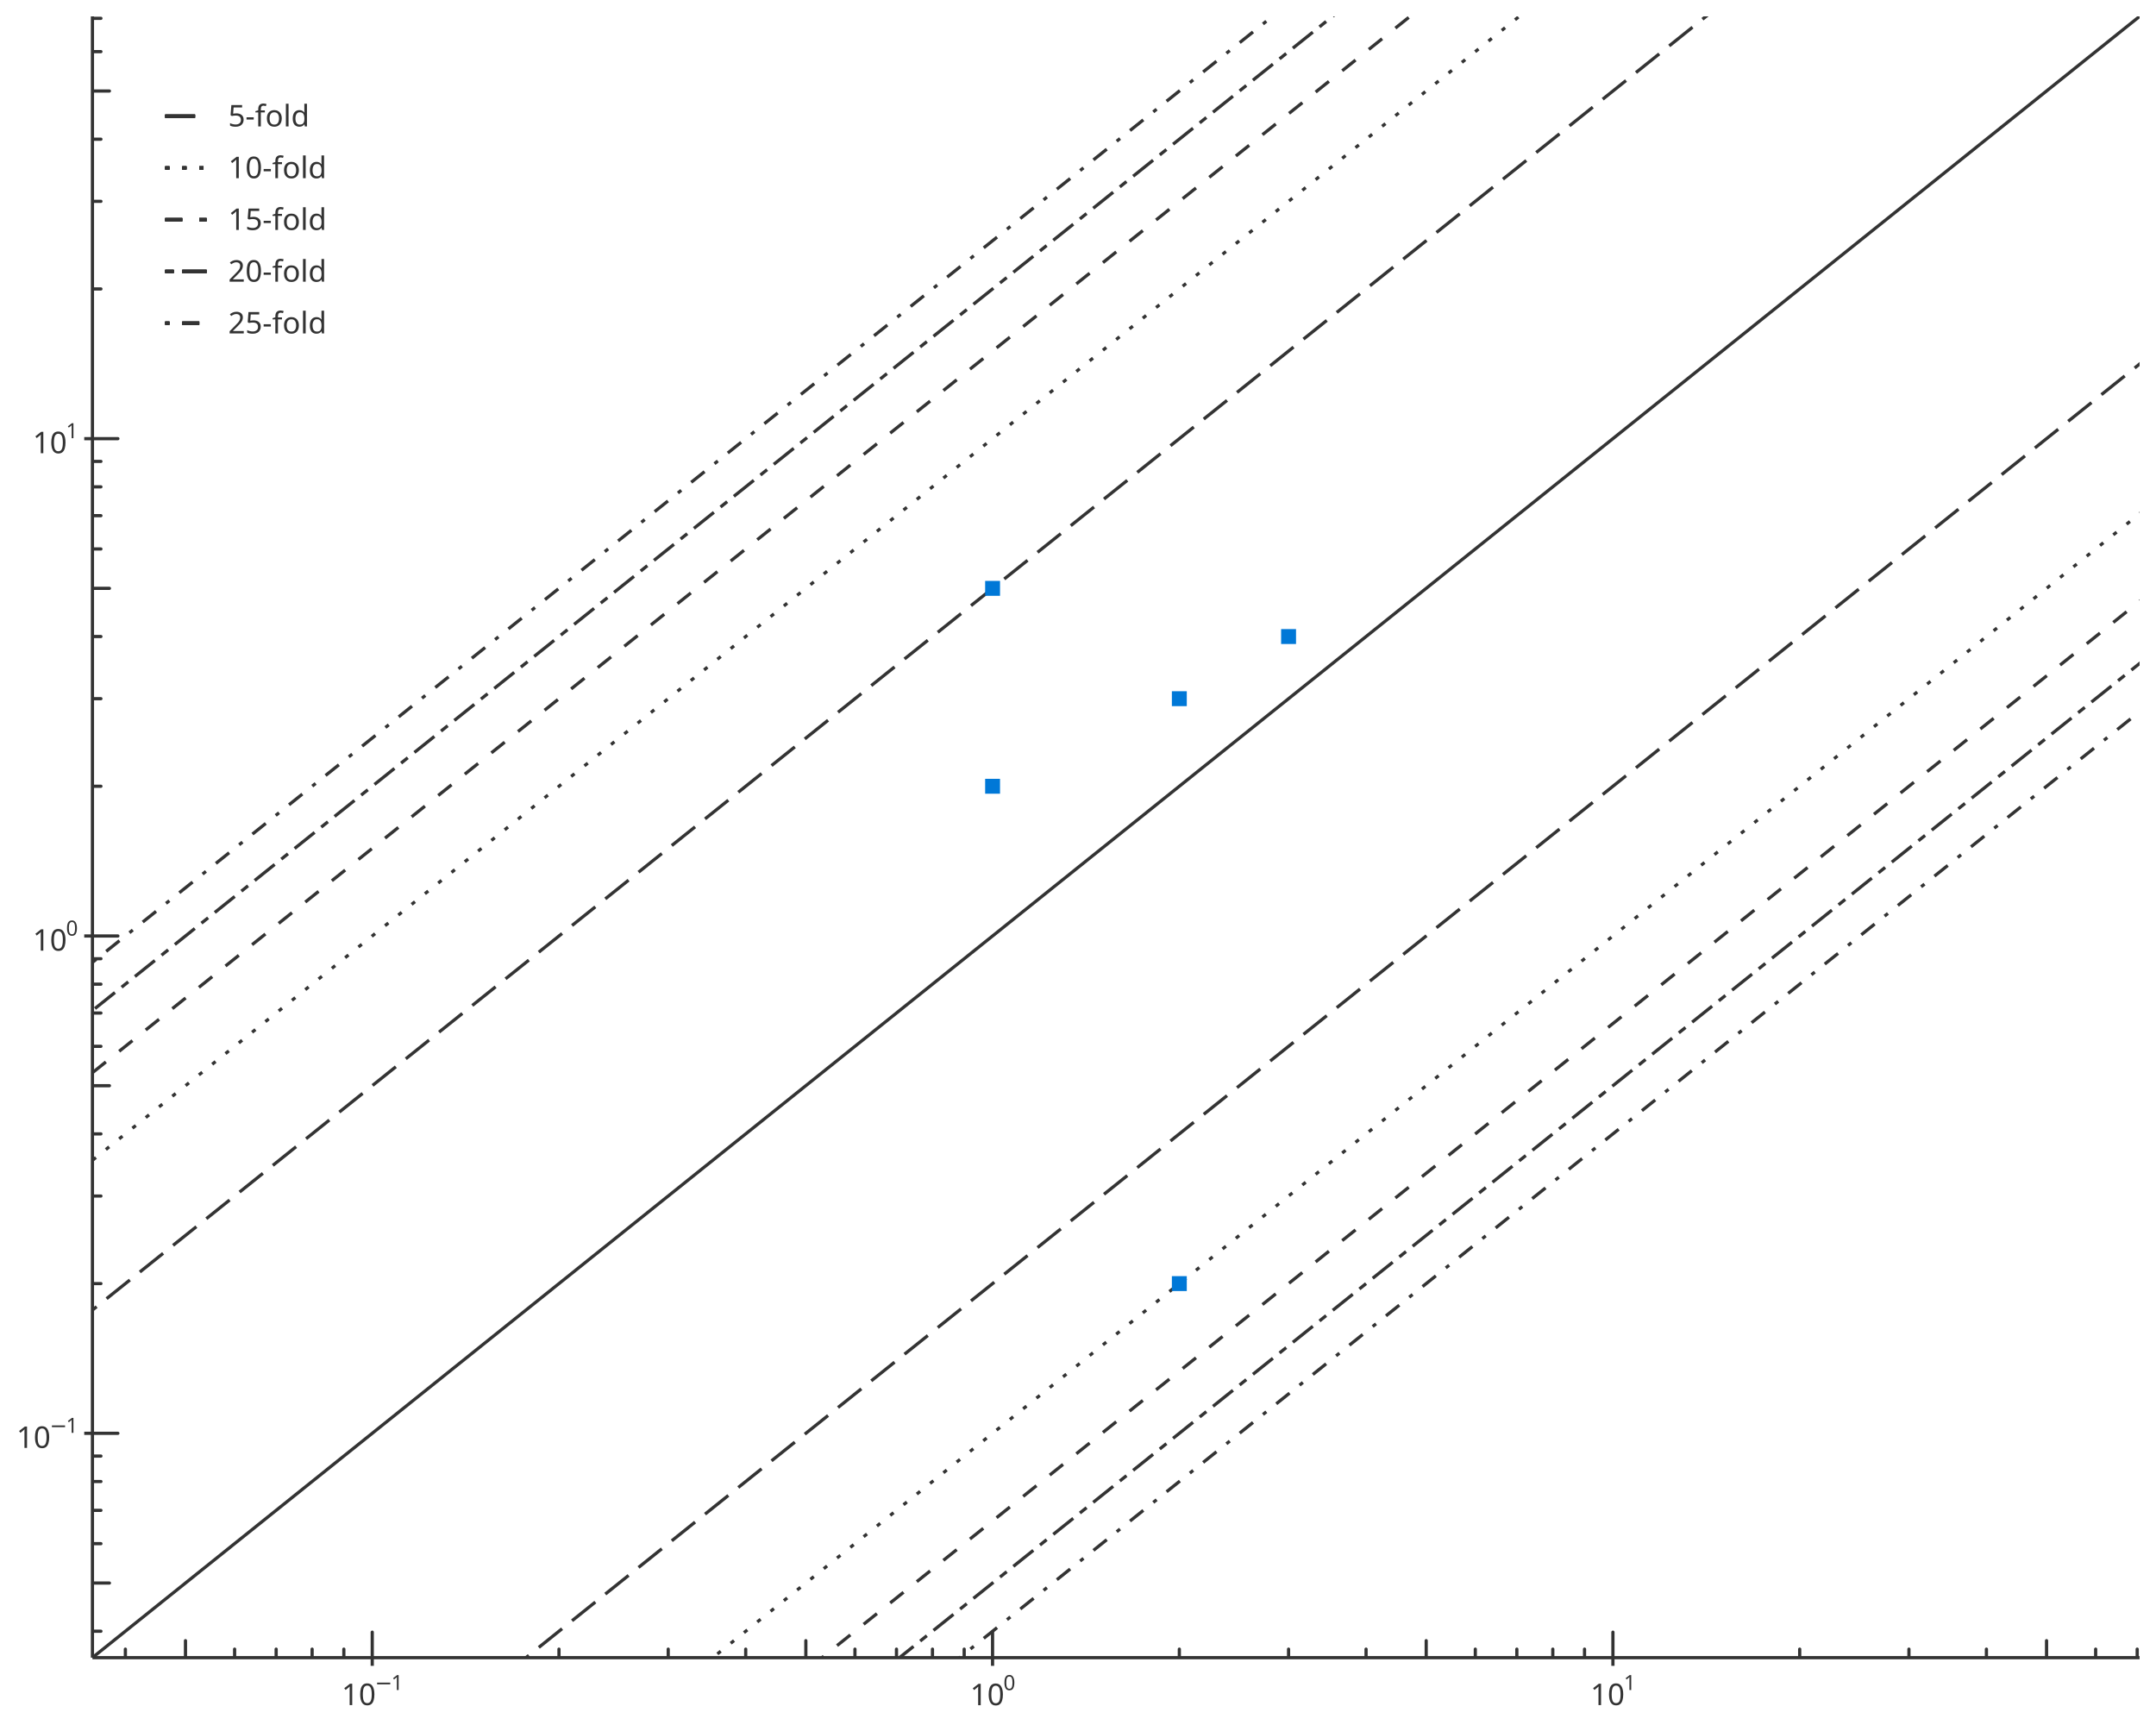
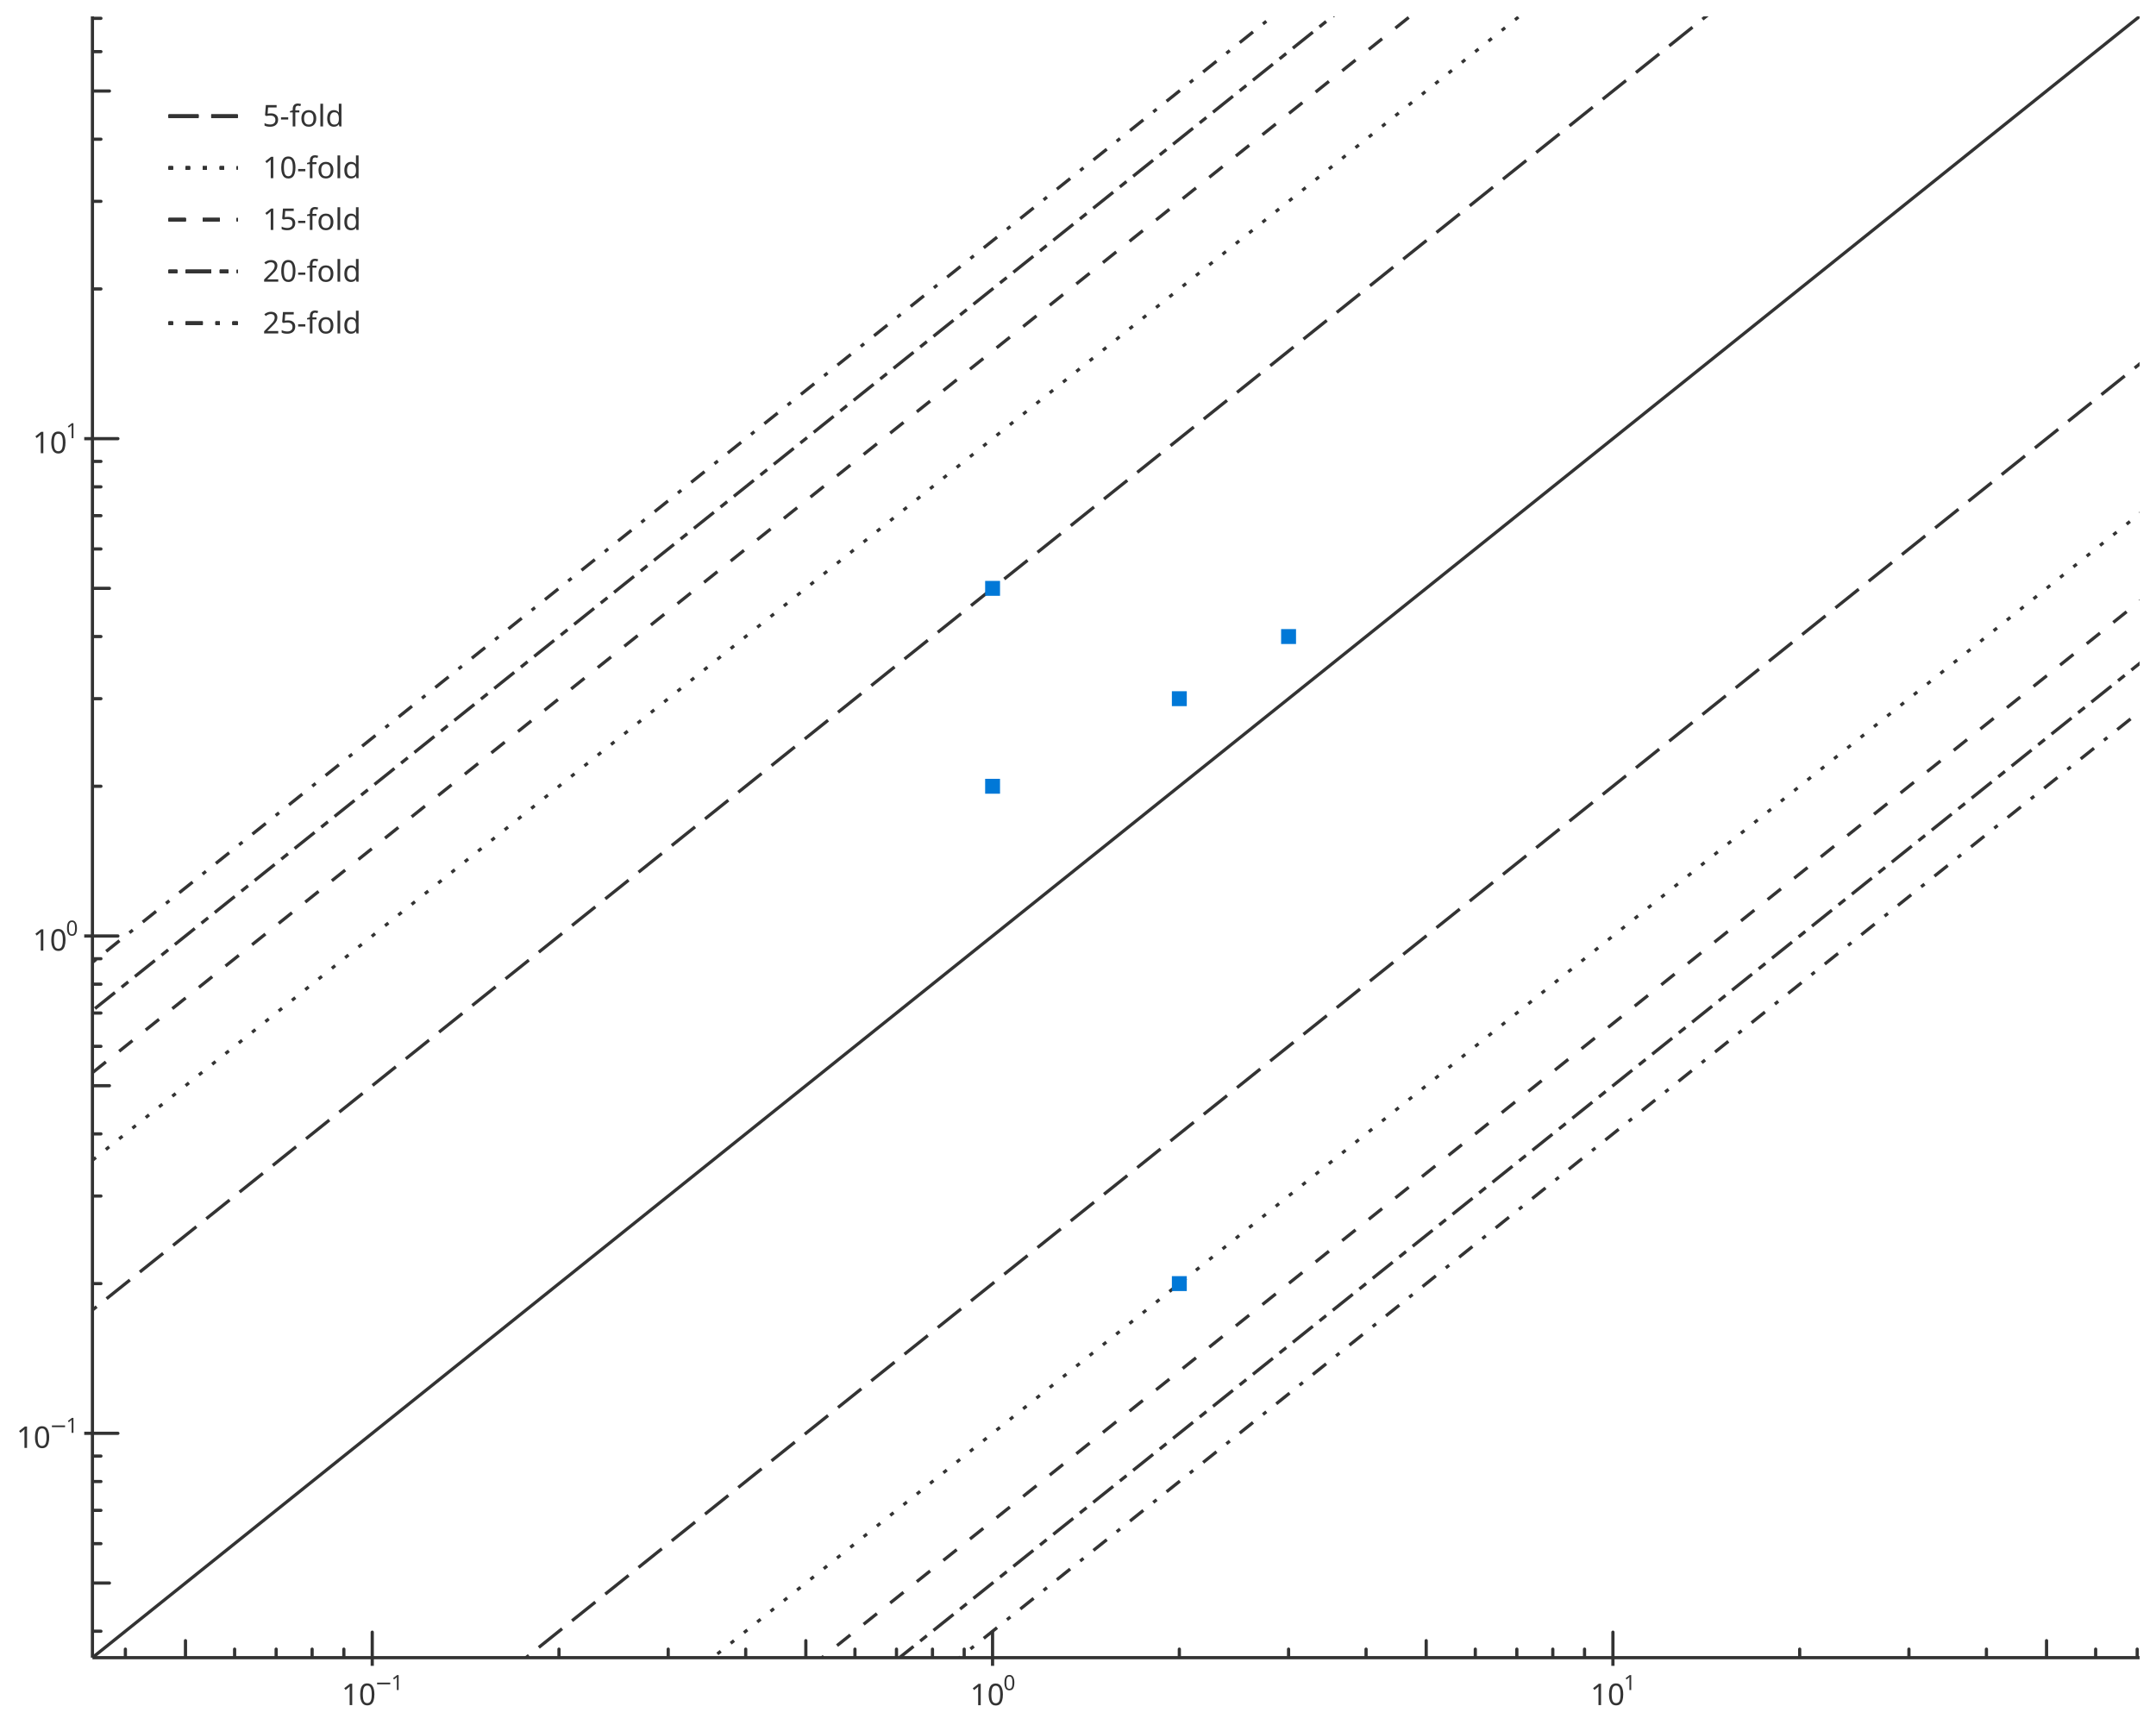
<svg xmlns="http://www.w3.org/2000/svg" class="svglite" data-engine-version="2.0" width="720.00pt" height="576.00pt" viewBox="0 0 720.00 576.00">
  <defs>
    <style type="text/css">
    .svglite line, .svglite polyline, .svglite polygon, .svglite path, .svglite rect, .svglite circle {
      fill: none;
      stroke: #000000;
      stroke-linecap: round;
      stroke-linejoin: round;
      stroke-miterlimit: 10.00;
    }
  </style>
  </defs>
  <rect width="100%" height="100%" style="stroke: none; fill: #FFFFFF;" />
  <defs>
    <clipPath id="cpMC4wMHw3MjAuMDB8MC4wMHw1NzYuMDA=">
      <rect x="0.00" y="0.00" width="720.00" height="576.00" />
    </clipPath>
  </defs>
  <g clip-path="url(#cpMC4wMHw3MjAuMDB8MC4wMHw1NzYuMDA=)">
    <rect x="0.00" y="0.00" width="720.00" height="576.00" style="stroke-width: 1.07; stroke: none; fill: #FFFFFF;" />
  </g>
  <defs>
    <clipPath id="cpMzAuODd8NzE0LjUyfDUuNDh8NTUzLjUx">
      <rect x="30.87" y="5.48" width="683.65" height="548.03" />
    </clipPath>
  </defs>
  <g clip-path="url(#cpMzAuODd8NzE0LjUyfDUuNDh8NTUzLjUx)">
    <rect x="30.87" y="5.48" width="683.65" height="548.03" style="stroke-width: 1.07; stroke: none; fill: #FFFFFF;" />
  </g>
  <g clip-path="url(#cpMC4wMHw3MjAuMDB8MC4wMHw1NzYuMDA=)">
</g>
  <g clip-path="url(#cpMzAuODd8NzE0LjUyfDUuNDh8NTUzLjUx)">
</g>
  <g clip-path="url(#cpMC4wMHw3MjAuMDB8MC4wMHw1NzYuMDA=)">
</g>
  <g clip-path="url(#cpMzAuODd8NzE0LjUyfDUuNDh8NTUzLjUx)">
</g>
  <g clip-path="url(#cpMC4wMHw3MjAuMDB8MC4wMHw1NzYuMDA=)">
</g>
  <g clip-path="url(#cpMzAuODd8NzE0LjUyfDUuNDh8NTUzLjUx)">
</g>
  <g clip-path="url(#cpMC4wMHw3MjAuMDB8MC4wMHw1NzYuMDA=)">
</g>
  <g clip-path="url(#cpMzAuODd8NzE0LjUyfDUuNDh8NTUzLjUx)">
</g>
  <g clip-path="url(#cpMC4wMHw3MjAuMDB8MC4wMHw1NzYuMDA=)">
</g>
  <g clip-path="url(#cpMzAuODd8NzE0LjUyfDUuNDh8NTUzLjUx)">
</g>
  <g clip-path="url(#cpMC4wMHw3MjAuMDB8MC4wMHw1NzYuMDA=)">
</g>
  <g clip-path="url(#cpMzAuODd8NzE0LjUyfDUuNDh8NTUzLjUx)">
</g>
  <g clip-path="url(#cpMC4wMHw3MjAuMDB8MC4wMHw1NzYuMDA=)">
</g>
  <g clip-path="url(#cpMzAuODd8NzE0LjUyfDUuNDh8NTUzLjUx)">
</g>
  <g clip-path="url(#cpMC4wMHw3MjAuMDB8MC4wMHw1NzYuMDA=)">
</g>
  <g clip-path="url(#cpMzAuODd8NzE0LjUyfDUuNDh8NTUzLjUx)">
</g>
  <g clip-path="url(#cpMC4wMHw3MjAuMDB8MC4wMHw1NzYuMDA=)">
</g>
  <g clip-path="url(#cpMzAuODd8NzE0LjUyfDUuNDh8NTUzLjUx)">
</g>
  <g clip-path="url(#cpMC4wMHw3MjAuMDB8MC4wMHw1NzYuMDA=)">
</g>
  <g clip-path="url(#cpMzAuODd8NzE0LjUyfDUuNDh8NTUzLjUx)">
</g>
  <g clip-path="url(#cpMC4wMHw3MjAuMDB8MC4wMHw1NzYuMDA=)">
</g>
  <g clip-path="url(#cpMzAuODd8NzE0LjUyfDUuNDh8NTUzLjUx)">
</g>
  <g clip-path="url(#cpMC4wMHw3MjAuMDB8MC4wMHw1NzYuMDA=)">
</g>
  <g clip-path="url(#cpMzAuODd8NzE0LjUyfDUuNDh8NTUzLjUx)">
</g>
  <g clip-path="url(#cpMC4wMHw3MjAuMDB8MC4wMHw1NzYuMDA=)">
</g>
  <g clip-path="url(#cpMzAuODd8NzE0LjUyfDUuNDh8NTUzLjUx)">
</g>
  <g clip-path="url(#cpMC4wMHw3MjAuMDB8MC4wMHw1NzYuMDA=)">
</g>
  <g clip-path="url(#cpMzAuODd8NzE0LjUyfDUuNDh8NTUzLjUx)">
</g>
  <g clip-path="url(#cpMC4wMHw3MjAuMDB8MC4wMHw1NzYuMDA=)">
</g>
  <g clip-path="url(#cpMzAuODd8NzE0LjUyfDUuNDh8NTUzLjUx)">
</g>
  <g clip-path="url(#cpMC4wMHw3MjAuMDB8MC4wMHw1NzYuMDA=)">
</g>
  <g clip-path="url(#cpMzAuODd8NzE0LjUyfDUuNDh8NTUzLjUx)">
    <line x1="-652.79" y1="1101.53" x2="1398.17" y2="-542.55" style="stroke-width: 1.07; stroke: #333333; stroke-linecap: butt;" />
    <line x1="-652.79" y1="985.46" x2="1398.17" y2="-658.62" style="stroke-width: 1.07; stroke: #333333; stroke-dasharray: 9.96,4.27; stroke-linecap: butt;" />
    <line x1="-652.79" y1="1217.61" x2="1398.17" y2="-426.47" style="stroke-width: 1.07; stroke: #333333; stroke-dasharray: 9.96,4.27; stroke-linecap: butt;" />
    <line x1="-652.79" y1="935.46" x2="1398.17" y2="-708.62" style="stroke-width: 1.07; stroke: #333333; stroke-dasharray: 1.42,4.27; stroke-linecap: butt;" />
    <line x1="-652.79" y1="1267.60" x2="1398.17" y2="-376.48" style="stroke-width: 1.07; stroke: #333333; stroke-dasharray: 1.42,4.27; stroke-linecap: butt;" />
    <line x1="-652.79" y1="906.22" x2="1398.17" y2="-737.86" style="stroke-width: 1.07; stroke: #333333; stroke-dasharray: 5.69,5.69; stroke-linecap: butt;" />
    <line x1="-652.79" y1="1296.85" x2="1398.17" y2="-347.24" style="stroke-width: 1.07; stroke: #333333; stroke-dasharray: 5.69,5.69; stroke-linecap: butt;" />
    <line x1="-652.79" y1="885.47" x2="1398.17" y2="-758.61" style="stroke-width: 1.07; stroke: #333333; stroke-dasharray: 2.85,2.85,8.54,2.85; stroke-linecap: butt;" />
    <line x1="-652.79" y1="1317.59" x2="1398.17" y2="-326.49" style="stroke-width: 1.07; stroke: #333333; stroke-dasharray: 2.85,2.85,8.54,2.85; stroke-linecap: butt;" />
    <line x1="-652.79" y1="869.38" x2="1398.17" y2="-774.70" style="stroke-width: 1.07; stroke: #333333; stroke-dasharray: 1.42,4.27,5.69,4.27; stroke-linecap: butt;" />
    <line x1="-652.79" y1="1333.69" x2="1398.17" y2="-310.39" style="stroke-width: 1.07; stroke: #333333; stroke-dasharray: 1.42,4.27,5.69,4.27; stroke-linecap: butt;" />
    <line x1="331.47" y1="196.46" x2="331.47" y2="196.46" style="stroke-width: 1.07; stroke: #0078D7; stroke-linecap: butt;" />
    <line x1="393.84" y1="428.61" x2="393.84" y2="428.61" style="stroke-width: 1.07; stroke: #0078D7; stroke-linecap: butt;" />
    <line x1="331.47" y1="262.54" x2="331.47" y2="262.54" style="stroke-width: 1.07; stroke: #0078D7; stroke-linecap: butt;" />
    <line x1="393.84" y1="233.30" x2="393.84" y2="233.30" style="stroke-width: 1.07; stroke: #0078D7; stroke-linecap: butt;" />
    <line x1="430.32" y1="212.55" x2="430.32" y2="212.55" style="stroke-width: 1.07; stroke: #0078D7; stroke-linecap: butt;" />
    <line x1="331.47" y1="196.46" x2="331.47" y2="196.46" style="stroke-width: 1.07; stroke: #0078D7; stroke-linecap: butt;" />
    <line x1="393.84" y1="428.61" x2="393.84" y2="428.61" style="stroke-width: 1.07; stroke: #0078D7; stroke-linecap: butt;" />
    <line x1="331.47" y1="262.54" x2="331.47" y2="262.54" style="stroke-width: 1.07; stroke: #0078D7; stroke-linecap: butt;" />
    <line x1="393.84" y1="233.30" x2="393.84" y2="233.30" style="stroke-width: 1.07; stroke: #0078D7; stroke-linecap: butt;" />
    <line x1="430.32" y1="212.55" x2="430.32" y2="212.55" style="stroke-width: 1.07; stroke: #0078D7; stroke-linecap: butt;" />
    <text x="331.47" y="196.70" text-anchor="middle" style="font-size: 0.94px; fill: #0078D7; font-family: sans;" textLength="0.25px" lengthAdjust="spacingAndGlyphs">|</text>
    <text x="393.84" y="428.86" text-anchor="middle" style="font-size: 0.94px; fill: #0078D7; font-family: sans;" textLength="0.25px" lengthAdjust="spacingAndGlyphs">|</text>
    <text x="331.47" y="262.79" text-anchor="middle" style="font-size: 0.94px; fill: #0078D7; font-family: sans;" textLength="0.25px" lengthAdjust="spacingAndGlyphs">|</text>
    <text x="393.84" y="233.54" text-anchor="middle" style="font-size: 0.94px; fill: #0078D7; font-family: sans;" textLength="0.25px" lengthAdjust="spacingAndGlyphs">|</text>
    <text x="430.32" y="212.79" text-anchor="middle" style="font-size: 0.94px; fill: #0078D7; font-family: sans;" textLength="0.25px" lengthAdjust="spacingAndGlyphs">|</text>
    <text x="331.47" y="196.70" text-anchor="middle" style="font-size: 0.94px; fill: #0078D7; font-family: sans;" textLength="0.25px" lengthAdjust="spacingAndGlyphs">|</text>
    <text x="393.84" y="428.86" text-anchor="middle" style="font-size: 0.94px; fill: #0078D7; font-family: sans;" textLength="0.25px" lengthAdjust="spacingAndGlyphs">|</text>
    <text x="331.47" y="262.79" text-anchor="middle" style="font-size: 0.94px; fill: #0078D7; font-family: sans;" textLength="0.25px" lengthAdjust="spacingAndGlyphs">|</text>
    <text x="393.84" y="233.54" text-anchor="middle" style="font-size: 0.94px; fill: #0078D7; font-family: sans;" textLength="0.25px" lengthAdjust="spacingAndGlyphs">|</text>
    <text x="430.32" y="212.79" text-anchor="middle" style="font-size: 0.94px; fill: #0078D7; font-family: sans;" textLength="0.25px" lengthAdjust="spacingAndGlyphs">|</text>
    <polygon points="328.99,198.95 333.96,198.95 333.96,193.97 328.99,193.97 " style="stroke-width: 0.71; stroke: none; fill: #0078D7;" />
    <polygon points="391.35,431.10 396.33,431.10 396.33,426.12 391.35,426.12 " style="stroke-width: 0.71; stroke: none; fill: #0078D7;" />
    <polygon points="328.99,265.03 333.96,265.03 333.96,260.06 328.99,260.06 " style="stroke-width: 0.71; stroke: none; fill: #0078D7;" />
    <polygon points="391.35,235.79 396.33,235.79 396.33,230.81 391.35,230.81 " style="stroke-width: 0.71; stroke: none; fill: #0078D7;" />
    <polygon points="427.83,215.04 432.81,215.04 432.81,210.06 427.83,210.06 " style="stroke-width: 0.71; stroke: none; fill: #0078D7;" />
    <line x1="41.87" y1="553.51" x2="41.87" y2="550.67" style="stroke-width: 1.07; stroke: #333333;" />
    <line x1="61.94" y1="553.51" x2="61.94" y2="547.84" style="stroke-width: 1.07; stroke: #333333;" />
    <line x1="78.35" y1="553.51" x2="78.35" y2="550.67" style="stroke-width: 1.07; stroke: #333333;" />
    <line x1="92.22" y1="553.51" x2="92.22" y2="550.67" style="stroke-width: 1.07; stroke: #333333;" />
    <line x1="104.23" y1="553.51" x2="104.23" y2="550.67" style="stroke-width: 1.07; stroke: #333333;" />
    <line x1="114.83" y1="553.51" x2="114.83" y2="550.67" style="stroke-width: 1.07; stroke: #333333;" />
    <line x1="124.31" y1="553.51" x2="124.31" y2="545.00" style="stroke-width: 1.07; stroke: #333333;" />
    <line x1="186.67" y1="553.51" x2="186.67" y2="550.67" style="stroke-width: 1.07; stroke: #333333;" />
    <line x1="223.15" y1="553.51" x2="223.15" y2="550.67" style="stroke-width: 1.07; stroke: #333333;" />
    <line x1="249.03" y1="553.51" x2="249.03" y2="550.67" style="stroke-width: 1.07; stroke: #333333;" />
    <line x1="269.11" y1="553.51" x2="269.11" y2="547.84" style="stroke-width: 1.07; stroke: #333333;" />
    <line x1="285.51" y1="553.51" x2="285.51" y2="550.67" style="stroke-width: 1.07; stroke: #333333;" />
    <line x1="299.38" y1="553.51" x2="299.38" y2="550.67" style="stroke-width: 1.07; stroke: #333333;" />
    <line x1="311.40" y1="553.51" x2="311.40" y2="550.67" style="stroke-width: 1.07; stroke: #333333;" />
    <line x1="321.99" y1="553.51" x2="321.99" y2="550.67" style="stroke-width: 1.07; stroke: #333333;" />
    <line x1="331.47" y1="553.51" x2="331.47" y2="545.00" style="stroke-width: 1.07; stroke: #333333;" />
    <line x1="393.84" y1="553.51" x2="393.84" y2="550.67" style="stroke-width: 1.07; stroke: #333333;" />
    <line x1="430.32" y1="553.51" x2="430.32" y2="550.67" style="stroke-width: 1.07; stroke: #333333;" />
    <line x1="456.20" y1="553.51" x2="456.20" y2="550.67" style="stroke-width: 1.07; stroke: #333333;" />
    <line x1="476.28" y1="553.51" x2="476.28" y2="547.84" style="stroke-width: 1.07; stroke: #333333;" />
    <line x1="492.68" y1="553.51" x2="492.68" y2="550.67" style="stroke-width: 1.07; stroke: #333333;" />
    <line x1="506.55" y1="553.51" x2="506.55" y2="550.67" style="stroke-width: 1.07; stroke: #333333;" />
    <line x1="518.56" y1="553.51" x2="518.56" y2="550.67" style="stroke-width: 1.07; stroke: #333333;" />
    <line x1="529.16" y1="553.51" x2="529.16" y2="550.67" style="stroke-width: 1.07; stroke: #333333;" />
    <line x1="538.64" y1="553.51" x2="538.64" y2="545.00" style="stroke-width: 1.07; stroke: #333333;" />
    <line x1="601.01" y1="553.51" x2="601.01" y2="550.67" style="stroke-width: 1.07; stroke: #333333;" />
    <line x1="637.49" y1="553.51" x2="637.49" y2="550.67" style="stroke-width: 1.07; stroke: #333333;" />
    <line x1="663.37" y1="553.51" x2="663.37" y2="550.67" style="stroke-width: 1.07; stroke: #333333;" />
    <line x1="683.45" y1="553.51" x2="683.45" y2="547.84" style="stroke-width: 1.07; stroke: #333333;" />
    <line x1="699.85" y1="553.51" x2="699.85" y2="550.67" style="stroke-width: 1.07; stroke: #333333;" />
    <line x1="713.72" y1="553.51" x2="713.72" y2="550.67" style="stroke-width: 1.07; stroke: #333333;" />
    <line x1="30.87" y1="544.69" x2="33.70" y2="544.69" style="stroke-width: 1.07; stroke: #333333;" />
    <line x1="30.87" y1="528.60" x2="36.54" y2="528.60" style="stroke-width: 1.07; stroke: #333333;" />
    <line x1="30.87" y1="515.45" x2="33.70" y2="515.45" style="stroke-width: 1.07; stroke: #333333;" />
    <line x1="30.87" y1="504.33" x2="33.70" y2="504.33" style="stroke-width: 1.07; stroke: #333333;" />
    <line x1="30.87" y1="494.70" x2="33.70" y2="494.70" style="stroke-width: 1.07; stroke: #333333;" />
    <line x1="30.87" y1="486.20" x2="33.70" y2="486.20" style="stroke-width: 1.07; stroke: #333333;" />
    <line x1="30.87" y1="478.60" x2="39.37" y2="478.60" style="stroke-width: 1.07; stroke: #333333;" />
    <line x1="30.87" y1="428.61" x2="33.70" y2="428.61" style="stroke-width: 1.07; stroke: #333333;" />
    <line x1="30.87" y1="399.37" x2="33.70" y2="399.37" style="stroke-width: 1.07; stroke: #333333;" />
    <line x1="30.87" y1="378.62" x2="33.70" y2="378.62" style="stroke-width: 1.07; stroke: #333333;" />
    <line x1="30.87" y1="362.53" x2="36.54" y2="362.53" style="stroke-width: 1.07; stroke: #333333;" />
    <line x1="30.87" y1="349.38" x2="33.70" y2="349.38" style="stroke-width: 1.07; stroke: #333333;" />
    <line x1="30.87" y1="338.26" x2="33.70" y2="338.26" style="stroke-width: 1.07; stroke: #333333;" />
    <line x1="30.87" y1="328.63" x2="33.70" y2="328.63" style="stroke-width: 1.07; stroke: #333333;" />
    <line x1="30.87" y1="320.13" x2="33.70" y2="320.13" style="stroke-width: 1.07; stroke: #333333;" />
    <line x1="30.87" y1="312.54" x2="39.37" y2="312.54" style="stroke-width: 1.07; stroke: #333333;" />
    <line x1="30.87" y1="262.54" x2="33.70" y2="262.54" style="stroke-width: 1.07; stroke: #333333;" />
    <line x1="30.87" y1="233.30" x2="33.70" y2="233.30" style="stroke-width: 1.07; stroke: #333333;" />
    <line x1="30.87" y1="212.55" x2="33.70" y2="212.55" style="stroke-width: 1.07; stroke: #333333;" />
    <line x1="30.87" y1="196.46" x2="36.54" y2="196.46" style="stroke-width: 1.07; stroke: #333333;" />
    <line x1="30.87" y1="183.31" x2="33.70" y2="183.31" style="stroke-width: 1.07; stroke: #333333;" />
    <line x1="30.87" y1="172.19" x2="33.70" y2="172.19" style="stroke-width: 1.07; stroke: #333333;" />
    <line x1="30.87" y1="162.56" x2="33.70" y2="162.56" style="stroke-width: 1.07; stroke: #333333;" />
    <line x1="30.87" y1="154.07" x2="33.70" y2="154.07" style="stroke-width: 1.07; stroke: #333333;" />
    <line x1="30.87" y1="146.47" x2="39.37" y2="146.47" style="stroke-width: 1.07; stroke: #333333;" />
    <line x1="30.87" y1="96.48" x2="33.70" y2="96.48" style="stroke-width: 1.07; stroke: #333333;" />
    <line x1="30.87" y1="67.23" x2="33.70" y2="67.23" style="stroke-width: 1.07; stroke: #333333;" />
    <line x1="30.87" y1="46.48" x2="33.70" y2="46.48" style="stroke-width: 1.07; stroke: #333333;" />
    <line x1="30.87" y1="30.39" x2="36.54" y2="30.39" style="stroke-width: 1.07; stroke: #333333;" />
    <line x1="30.87" y1="17.24" x2="33.70" y2="17.24" style="stroke-width: 1.07; stroke: #333333;" />
    <line x1="30.87" y1="6.12" x2="33.70" y2="6.12" style="stroke-width: 1.07; stroke: #333333;" />
  </g>
  <g clip-path="url(#cpMC4wMHw3MjAuMDB8MC4wMHw1NzYuMDA=)">
    <polyline points="30.87,553.51 30.87,5.48 " style="stroke-width: 1.07; stroke: #333333; stroke-linecap: butt;" />
    <text x="5.48" y="483.48" style="font-size: 10.00px; fill: #333333; font-family: sans;" textLength="11.12px" lengthAdjust="spacingAndGlyphs">10</text>
    <text x="16.60" y="478.45" style="font-size: 7.00px; fill: #333333; font-family: sans;" textLength="5.44px" lengthAdjust="spacingAndGlyphs">−</text>
    <text x="22.04" y="478.45" style="font-size: 7.00px; fill: #333333; font-family: sans;" textLength="3.89px" lengthAdjust="spacingAndGlyphs">1</text>
    <text x="10.92" y="317.44" style="font-size: 10.00px; fill: #333333; font-family: sans;" textLength="11.12px" lengthAdjust="spacingAndGlyphs">10</text>
    <text x="22.04" y="312.42" style="font-size: 7.00px; fill: #333333; font-family: sans;" textLength="3.89px" lengthAdjust="spacingAndGlyphs">0</text>
    <text x="10.92" y="151.34" style="font-size: 10.00px; fill: #333333; font-family: sans;" textLength="11.12px" lengthAdjust="spacingAndGlyphs">10</text>
    <text x="22.04" y="146.32" style="font-size: 7.00px; fill: #333333; font-family: sans;" textLength="3.89px" lengthAdjust="spacingAndGlyphs">1</text>
    <polyline points="28.13,478.60 30.87,478.60 " style="stroke-width: 1.07; stroke: #333333; stroke-linecap: butt;" />
    <polyline points="28.13,312.54 30.87,312.54 " style="stroke-width: 1.07; stroke: #333333; stroke-linecap: butt;" />
    <polyline points="28.13,146.47 30.87,146.47 " style="stroke-width: 1.07; stroke: #333333; stroke-linecap: butt;" />
    <polyline points="30.87,553.51 714.52,553.51 " style="stroke-width: 1.07; stroke: #333333; stroke-linecap: butt;" />
    <polyline points="124.31,556.25 124.31,553.51 " style="stroke-width: 1.07; stroke: #333333; stroke-linecap: butt;" />
    <polyline points="331.47,556.25 331.47,553.51 " style="stroke-width: 1.07; stroke: #333333; stroke-linecap: butt;" />
    <polyline points="538.64,556.25 538.64,553.51 " style="stroke-width: 1.07; stroke: #333333; stroke-linecap: butt;" />
    <text x="114.08" y="569.35" style="font-size: 10.00px; fill: #333333; font-family: sans;" textLength="11.12px" lengthAdjust="spacingAndGlyphs">10</text>
    <text x="125.20" y="564.33" style="font-size: 7.00px; fill: #333333; font-family: sans;" textLength="5.44px" lengthAdjust="spacingAndGlyphs">−</text>
    <text x="130.64" y="564.33" style="font-size: 7.00px; fill: #333333; font-family: sans;" textLength="3.89px" lengthAdjust="spacingAndGlyphs">1</text>
    <text x="323.97" y="569.39" style="font-size: 10.00px; fill: #333333; font-family: sans;" textLength="11.12px" lengthAdjust="spacingAndGlyphs">10</text>
    <text x="335.09" y="564.36" style="font-size: 7.00px; fill: #333333; font-family: sans;" textLength="3.89px" lengthAdjust="spacingAndGlyphs">0</text>
    <text x="531.13" y="569.35" style="font-size: 10.00px; fill: #333333; font-family: sans;" textLength="11.12px" lengthAdjust="spacingAndGlyphs">10</text>
    <text x="542.26" y="564.33" style="font-size: 7.00px; fill: #333333; font-family: sans;" textLength="3.89px" lengthAdjust="spacingAndGlyphs">1</text>
-     <rect x="47.96" y="19.18" width="64.29" height="102.84" style="stroke-width: 1.07; stroke: none; fill: #FFFFFF;" />
-     <rect x="53.44" y="30.14" width="17.28" height="17.28" style="stroke-width: 1.07; stroke: none; fill: #FFFFFF;" />
-     <line x1="55.17" y1="38.78" x2="68.99" y2="38.78" style="stroke-width: 1.07; stroke: #333333; stroke-dasharray: 9.96,4.27; stroke-linecap: butt;" />
-     <line x1="55.17" y1="38.78" x2="68.99" y2="38.78" style="stroke-width: 1.07; stroke: #333333; stroke-dasharray: 9.96,4.27; stroke-linecap: butt;" />
-     <line x1="55.17" y1="38.78" x2="68.99" y2="38.78" style="stroke-width: 1.07; stroke: #333333; stroke-dasharray: 9.96,4.27; stroke-linecap: butt;" />
-     <line x1="55.17" y1="38.78" x2="68.99" y2="38.78" style="stroke-width: 1.07; stroke: #333333; stroke-dasharray: 9.96,4.27; stroke-linecap: butt;" />
-     <line x1="55.17" y1="38.78" x2="68.99" y2="38.78" style="stroke-width: 1.07; stroke: #333333; stroke-dasharray: 9.96,4.27; stroke-linecap: butt;" />
-     <line x1="55.17" y1="38.78" x2="68.99" y2="38.78" style="stroke-width: 1.07; stroke: #333333; stroke-dasharray: 9.96,4.27; stroke-linecap: butt;" />
-     <rect x="53.44" y="47.42" width="17.28" height="17.28" style="stroke-width: 1.07; stroke: none; fill: #FFFFFF;" />
-     <line x1="55.17" y1="56.06" x2="68.99" y2="56.06" style="stroke-width: 1.07; stroke: #333333; stroke-dasharray: 1.42,4.27; stroke-linecap: butt;" />
-     <line x1="55.17" y1="56.06" x2="68.99" y2="56.06" style="stroke-width: 1.07; stroke: #333333; stroke-dasharray: 1.42,4.27; stroke-linecap: butt;" />
-     <line x1="55.17" y1="56.06" x2="68.99" y2="56.06" style="stroke-width: 1.07; stroke: #333333; stroke-dasharray: 1.42,4.27; stroke-linecap: butt;" />
-     <line x1="55.17" y1="56.06" x2="68.99" y2="56.06" style="stroke-width: 1.07; stroke: #333333; stroke-dasharray: 1.42,4.27; stroke-linecap: butt;" />
-     <line x1="55.17" y1="56.06" x2="68.99" y2="56.06" style="stroke-width: 1.07; stroke: #333333; stroke-dasharray: 1.42,4.27; stroke-linecap: butt;" />
-     <line x1="55.17" y1="56.06" x2="68.99" y2="56.06" style="stroke-width: 1.07; stroke: #333333; stroke-dasharray: 1.42,4.27; stroke-linecap: butt;" />
-     <rect x="53.44" y="64.70" width="17.28" height="17.28" style="stroke-width: 1.07; stroke: none; fill: #FFFFFF;" />
-     <line x1="55.17" y1="73.34" x2="68.99" y2="73.34" style="stroke-width: 1.07; stroke: #333333; stroke-dasharray: 5.69,5.69; stroke-linecap: butt;" />
-     <line x1="55.17" y1="73.34" x2="68.99" y2="73.34" style="stroke-width: 1.07; stroke: #333333; stroke-dasharray: 5.69,5.69; stroke-linecap: butt;" />
-     <line x1="55.17" y1="73.34" x2="68.99" y2="73.34" style="stroke-width: 1.07; stroke: #333333; stroke-dasharray: 5.69,5.69; stroke-linecap: butt;" />
-     <line x1="55.17" y1="73.34" x2="68.99" y2="73.34" style="stroke-width: 1.07; stroke: #333333; stroke-dasharray: 5.69,5.69; stroke-linecap: butt;" />
-     <line x1="55.17" y1="73.34" x2="68.99" y2="73.34" style="stroke-width: 1.07; stroke: #333333; stroke-dasharray: 5.69,5.69; stroke-linecap: butt;" />
-     <line x1="55.17" y1="73.34" x2="68.99" y2="73.34" style="stroke-width: 1.07; stroke: #333333; stroke-dasharray: 5.69,5.69; stroke-linecap: butt;" />
-     <rect x="53.44" y="81.98" width="17.28" height="17.28" style="stroke-width: 1.07; stroke: none; fill: #FFFFFF;" />
-     <line x1="55.17" y1="90.62" x2="68.99" y2="90.62" style="stroke-width: 1.07; stroke: #333333; stroke-dasharray: 2.85,2.85,8.54,2.85; stroke-linecap: butt;" />
-     <line x1="55.17" y1="90.62" x2="68.99" y2="90.62" style="stroke-width: 1.07; stroke: #333333; stroke-dasharray: 2.85,2.85,8.54,2.85; stroke-linecap: butt;" />
-     <line x1="55.17" y1="90.62" x2="68.99" y2="90.62" style="stroke-width: 1.07; stroke: #333333; stroke-dasharray: 2.85,2.85,8.54,2.85; stroke-linecap: butt;" />
-     <line x1="55.17" y1="90.62" x2="68.99" y2="90.62" style="stroke-width: 1.07; stroke: #333333; stroke-dasharray: 2.85,2.85,8.54,2.85; stroke-linecap: butt;" />
-     <line x1="55.17" y1="90.62" x2="68.99" y2="90.62" style="stroke-width: 1.07; stroke: #333333; stroke-dasharray: 2.85,2.85,8.54,2.85; stroke-linecap: butt;" />
-     <line x1="55.17" y1="90.62" x2="68.99" y2="90.62" style="stroke-width: 1.07; stroke: #333333; stroke-dasharray: 2.85,2.85,8.54,2.85; stroke-linecap: butt;" />
-     <rect x="53.44" y="99.26" width="17.28" height="17.28" style="stroke-width: 1.07; stroke: none; fill: #FFFFFF;" />
-     <line x1="55.17" y1="107.90" x2="68.99" y2="107.90" style="stroke-width: 1.07; stroke: #333333; stroke-dasharray: 1.42,4.27,5.69,4.27; stroke-linecap: butt;" />
-     <line x1="55.17" y1="107.90" x2="68.99" y2="107.90" style="stroke-width: 1.07; stroke: #333333; stroke-dasharray: 1.42,4.27,5.69,4.27; stroke-linecap: butt;" />
-     <line x1="55.17" y1="107.90" x2="68.99" y2="107.90" style="stroke-width: 1.07; stroke: #333333; stroke-dasharray: 1.42,4.27,5.69,4.27; stroke-linecap: butt;" />
-     <line x1="55.17" y1="107.90" x2="68.99" y2="107.90" style="stroke-width: 1.07; stroke: #333333; stroke-dasharray: 1.42,4.27,5.69,4.27; stroke-linecap: butt;" />
-     <line x1="55.17" y1="107.90" x2="68.99" y2="107.90" style="stroke-width: 1.07; stroke: #333333; stroke-dasharray: 1.42,4.27,5.69,4.27; stroke-linecap: butt;" />
-     <line x1="55.17" y1="107.90" x2="68.99" y2="107.90" style="stroke-width: 1.07; stroke: #333333; stroke-dasharray: 1.42,4.27,5.69,4.27; stroke-linecap: butt;" />
-     <text x="76.20" y="42.22" style="font-size: 10.00px; fill: #333333; font-family: sans;" textLength="25.01px" lengthAdjust="spacingAndGlyphs">5-fold</text>
-     <text x="76.20" y="59.50" style="font-size: 10.00px; fill: #333333; font-family: sans;" textLength="30.58px" lengthAdjust="spacingAndGlyphs">10-fold</text>
-     <text x="76.20" y="76.78" style="font-size: 10.00px; fill: #333333; font-family: sans;" textLength="30.58px" lengthAdjust="spacingAndGlyphs">15-fold</text>
-     <text x="76.20" y="94.06" style="font-size: 10.00px; fill: #333333; font-family: sans;" textLength="30.58px" lengthAdjust="spacingAndGlyphs">20-fold</text>
-     <text x="76.20" y="111.34" style="font-size: 10.00px; fill: #333333; font-family: sans;" textLength="30.58px" lengthAdjust="spacingAndGlyphs">25-fold</text>
+     <rect x="47.96" y="19.18" width="75.81" height="102.84" style="stroke-width: 1.07; stroke: none; fill: #FFFFFF;" />
+     <rect x="53.44" y="30.14" width="28.80" height="17.28" style="stroke-width: 1.07; stroke: none; fill: #FFFFFF;" />
+     <line x1="56.32" y1="38.78" x2="79.36" y2="38.78" style="stroke-width: 1.07; stroke: #333333; stroke-dasharray: 9.96,4.27; stroke-linecap: butt;" />
+     <line x1="56.32" y1="38.78" x2="79.36" y2="38.78" style="stroke-width: 1.07; stroke: #333333; stroke-dasharray: 9.96,4.27; stroke-linecap: butt;" />
+     <line x1="56.32" y1="38.78" x2="79.36" y2="38.78" style="stroke-width: 1.07; stroke: #333333; stroke-dasharray: 9.96,4.27; stroke-linecap: butt;" />
+     <line x1="56.32" y1="38.78" x2="79.36" y2="38.78" style="stroke-width: 1.07; stroke: #333333; stroke-dasharray: 9.96,4.27; stroke-linecap: butt;" />
+     <line x1="56.32" y1="38.78" x2="79.36" y2="38.78" style="stroke-width: 1.07; stroke: #333333; stroke-dasharray: 9.96,4.27; stroke-linecap: butt;" />
+     <line x1="56.32" y1="38.78" x2="79.36" y2="38.78" style="stroke-width: 1.07; stroke: #333333; stroke-dasharray: 9.96,4.27; stroke-linecap: butt;" />
+     <rect x="53.44" y="47.42" width="28.80" height="17.28" style="stroke-width: 1.07; stroke: none; fill: #FFFFFF;" />
+     <line x1="56.32" y1="56.06" x2="79.36" y2="56.06" style="stroke-width: 1.07; stroke: #333333; stroke-dasharray: 1.42,4.27; stroke-linecap: butt;" />
+     <line x1="56.32" y1="56.06" x2="79.36" y2="56.06" style="stroke-width: 1.07; stroke: #333333; stroke-dasharray: 1.42,4.27; stroke-linecap: butt;" />
+     <line x1="56.32" y1="56.06" x2="79.36" y2="56.06" style="stroke-width: 1.07; stroke: #333333; stroke-dasharray: 1.42,4.27; stroke-linecap: butt;" />
+     <line x1="56.32" y1="56.06" x2="79.36" y2="56.06" style="stroke-width: 1.07; stroke: #333333; stroke-dasharray: 1.42,4.27; stroke-linecap: butt;" />
+     <line x1="56.32" y1="56.06" x2="79.36" y2="56.06" style="stroke-width: 1.07; stroke: #333333; stroke-dasharray: 1.42,4.27; stroke-linecap: butt;" />
+     <line x1="56.32" y1="56.06" x2="79.36" y2="56.06" style="stroke-width: 1.07; stroke: #333333; stroke-dasharray: 1.42,4.27; stroke-linecap: butt;" />
+     <rect x="53.44" y="64.70" width="28.80" height="17.28" style="stroke-width: 1.07; stroke: none; fill: #FFFFFF;" />
+     <line x1="56.32" y1="73.34" x2="79.36" y2="73.34" style="stroke-width: 1.07; stroke: #333333; stroke-dasharray: 5.69,5.69; stroke-linecap: butt;" />
+     <line x1="56.32" y1="73.34" x2="79.36" y2="73.34" style="stroke-width: 1.07; stroke: #333333; stroke-dasharray: 5.69,5.69; stroke-linecap: butt;" />
+     <line x1="56.32" y1="73.34" x2="79.36" y2="73.34" style="stroke-width: 1.07; stroke: #333333; stroke-dasharray: 5.69,5.69; stroke-linecap: butt;" />
+     <line x1="56.32" y1="73.34" x2="79.36" y2="73.34" style="stroke-width: 1.07; stroke: #333333; stroke-dasharray: 5.69,5.69; stroke-linecap: butt;" />
+     <line x1="56.32" y1="73.34" x2="79.36" y2="73.34" style="stroke-width: 1.07; stroke: #333333; stroke-dasharray: 5.69,5.69; stroke-linecap: butt;" />
+     <line x1="56.32" y1="73.34" x2="79.36" y2="73.34" style="stroke-width: 1.07; stroke: #333333; stroke-dasharray: 5.69,5.69; stroke-linecap: butt;" />
+     <rect x="53.44" y="81.98" width="28.80" height="17.28" style="stroke-width: 1.07; stroke: none; fill: #FFFFFF;" />
+     <line x1="56.32" y1="90.62" x2="79.36" y2="90.62" style="stroke-width: 1.07; stroke: #333333; stroke-dasharray: 2.85,2.85,8.54,2.85; stroke-linecap: butt;" />
+     <line x1="56.32" y1="90.62" x2="79.36" y2="90.62" style="stroke-width: 1.07; stroke: #333333; stroke-dasharray: 2.85,2.85,8.54,2.85; stroke-linecap: butt;" />
+     <line x1="56.32" y1="90.62" x2="79.36" y2="90.62" style="stroke-width: 1.07; stroke: #333333; stroke-dasharray: 2.85,2.85,8.54,2.85; stroke-linecap: butt;" />
+     <line x1="56.32" y1="90.62" x2="79.36" y2="90.62" style="stroke-width: 1.07; stroke: #333333; stroke-dasharray: 2.85,2.85,8.54,2.85; stroke-linecap: butt;" />
+     <line x1="56.32" y1="90.62" x2="79.36" y2="90.62" style="stroke-width: 1.07; stroke: #333333; stroke-dasharray: 2.85,2.85,8.54,2.85; stroke-linecap: butt;" />
+     <line x1="56.32" y1="90.62" x2="79.36" y2="90.62" style="stroke-width: 1.07; stroke: #333333; stroke-dasharray: 2.85,2.85,8.54,2.85; stroke-linecap: butt;" />
+     <rect x="53.44" y="99.26" width="28.80" height="17.28" style="stroke-width: 1.07; stroke: none; fill: #FFFFFF;" />
+     <line x1="56.32" y1="107.90" x2="79.36" y2="107.90" style="stroke-width: 1.07; stroke: #333333; stroke-dasharray: 1.42,4.27,5.69,4.27; stroke-linecap: butt;" />
+     <line x1="56.32" y1="107.90" x2="79.36" y2="107.90" style="stroke-width: 1.07; stroke: #333333; stroke-dasharray: 1.42,4.27,5.69,4.27; stroke-linecap: butt;" />
+     <line x1="56.32" y1="107.90" x2="79.36" y2="107.90" style="stroke-width: 1.07; stroke: #333333; stroke-dasharray: 1.42,4.27,5.69,4.27; stroke-linecap: butt;" />
+     <line x1="56.32" y1="107.90" x2="79.36" y2="107.90" style="stroke-width: 1.07; stroke: #333333; stroke-dasharray: 1.42,4.27,5.69,4.27; stroke-linecap: butt;" />
+     <line x1="56.32" y1="107.90" x2="79.36" y2="107.90" style="stroke-width: 1.07; stroke: #333333; stroke-dasharray: 1.42,4.27,5.69,4.27; stroke-linecap: butt;" />
+     <line x1="56.32" y1="107.90" x2="79.36" y2="107.90" style="stroke-width: 1.07; stroke: #333333; stroke-dasharray: 1.42,4.27,5.69,4.27; stroke-linecap: butt;" />
+     <text x="87.72" y="42.22" style="font-size: 10.00px; fill: #333333; font-family: sans;" textLength="25.01px" lengthAdjust="spacingAndGlyphs">5-fold</text>
+     <text x="87.72" y="59.50" style="font-size: 10.00px; fill: #333333; font-family: sans;" textLength="30.58px" lengthAdjust="spacingAndGlyphs">10-fold</text>
+     <text x="87.72" y="76.78" style="font-size: 10.00px; fill: #333333; font-family: sans;" textLength="30.58px" lengthAdjust="spacingAndGlyphs">15-fold</text>
+     <text x="87.72" y="94.06" style="font-size: 10.00px; fill: #333333; font-family: sans;" textLength="30.58px" lengthAdjust="spacingAndGlyphs">20-fold</text>
+     <text x="87.72" y="111.34" style="font-size: 10.00px; fill: #333333; font-family: sans;" textLength="30.58px" lengthAdjust="spacingAndGlyphs">25-fold</text>
  </g>
</svg>
